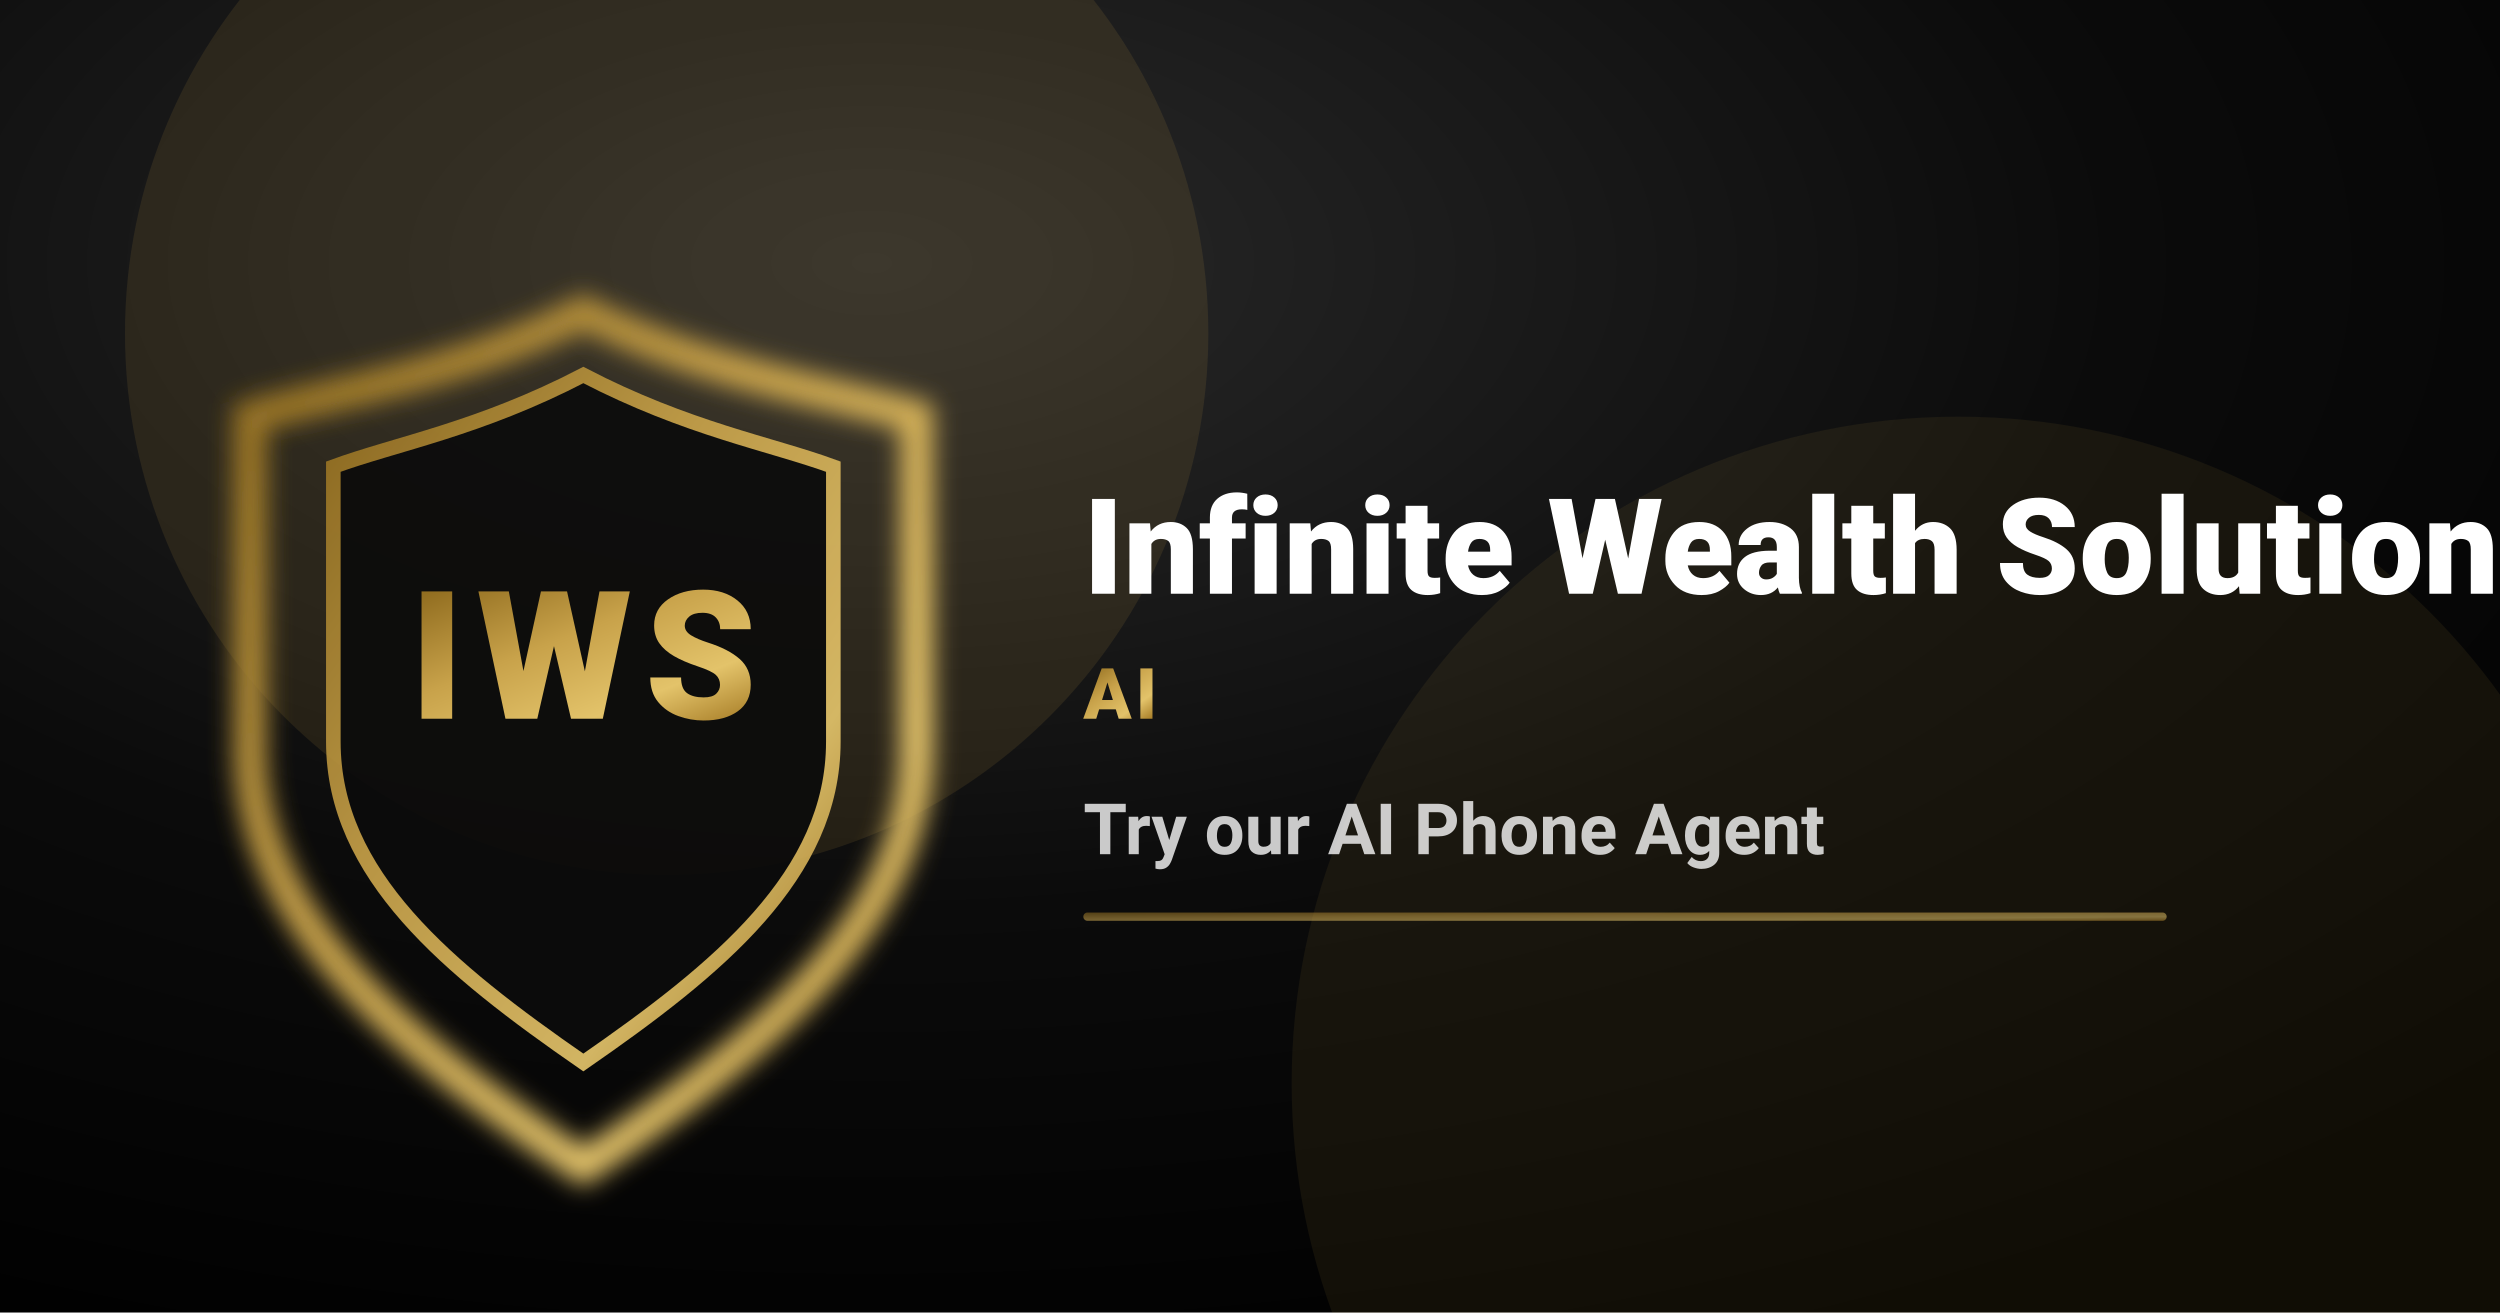
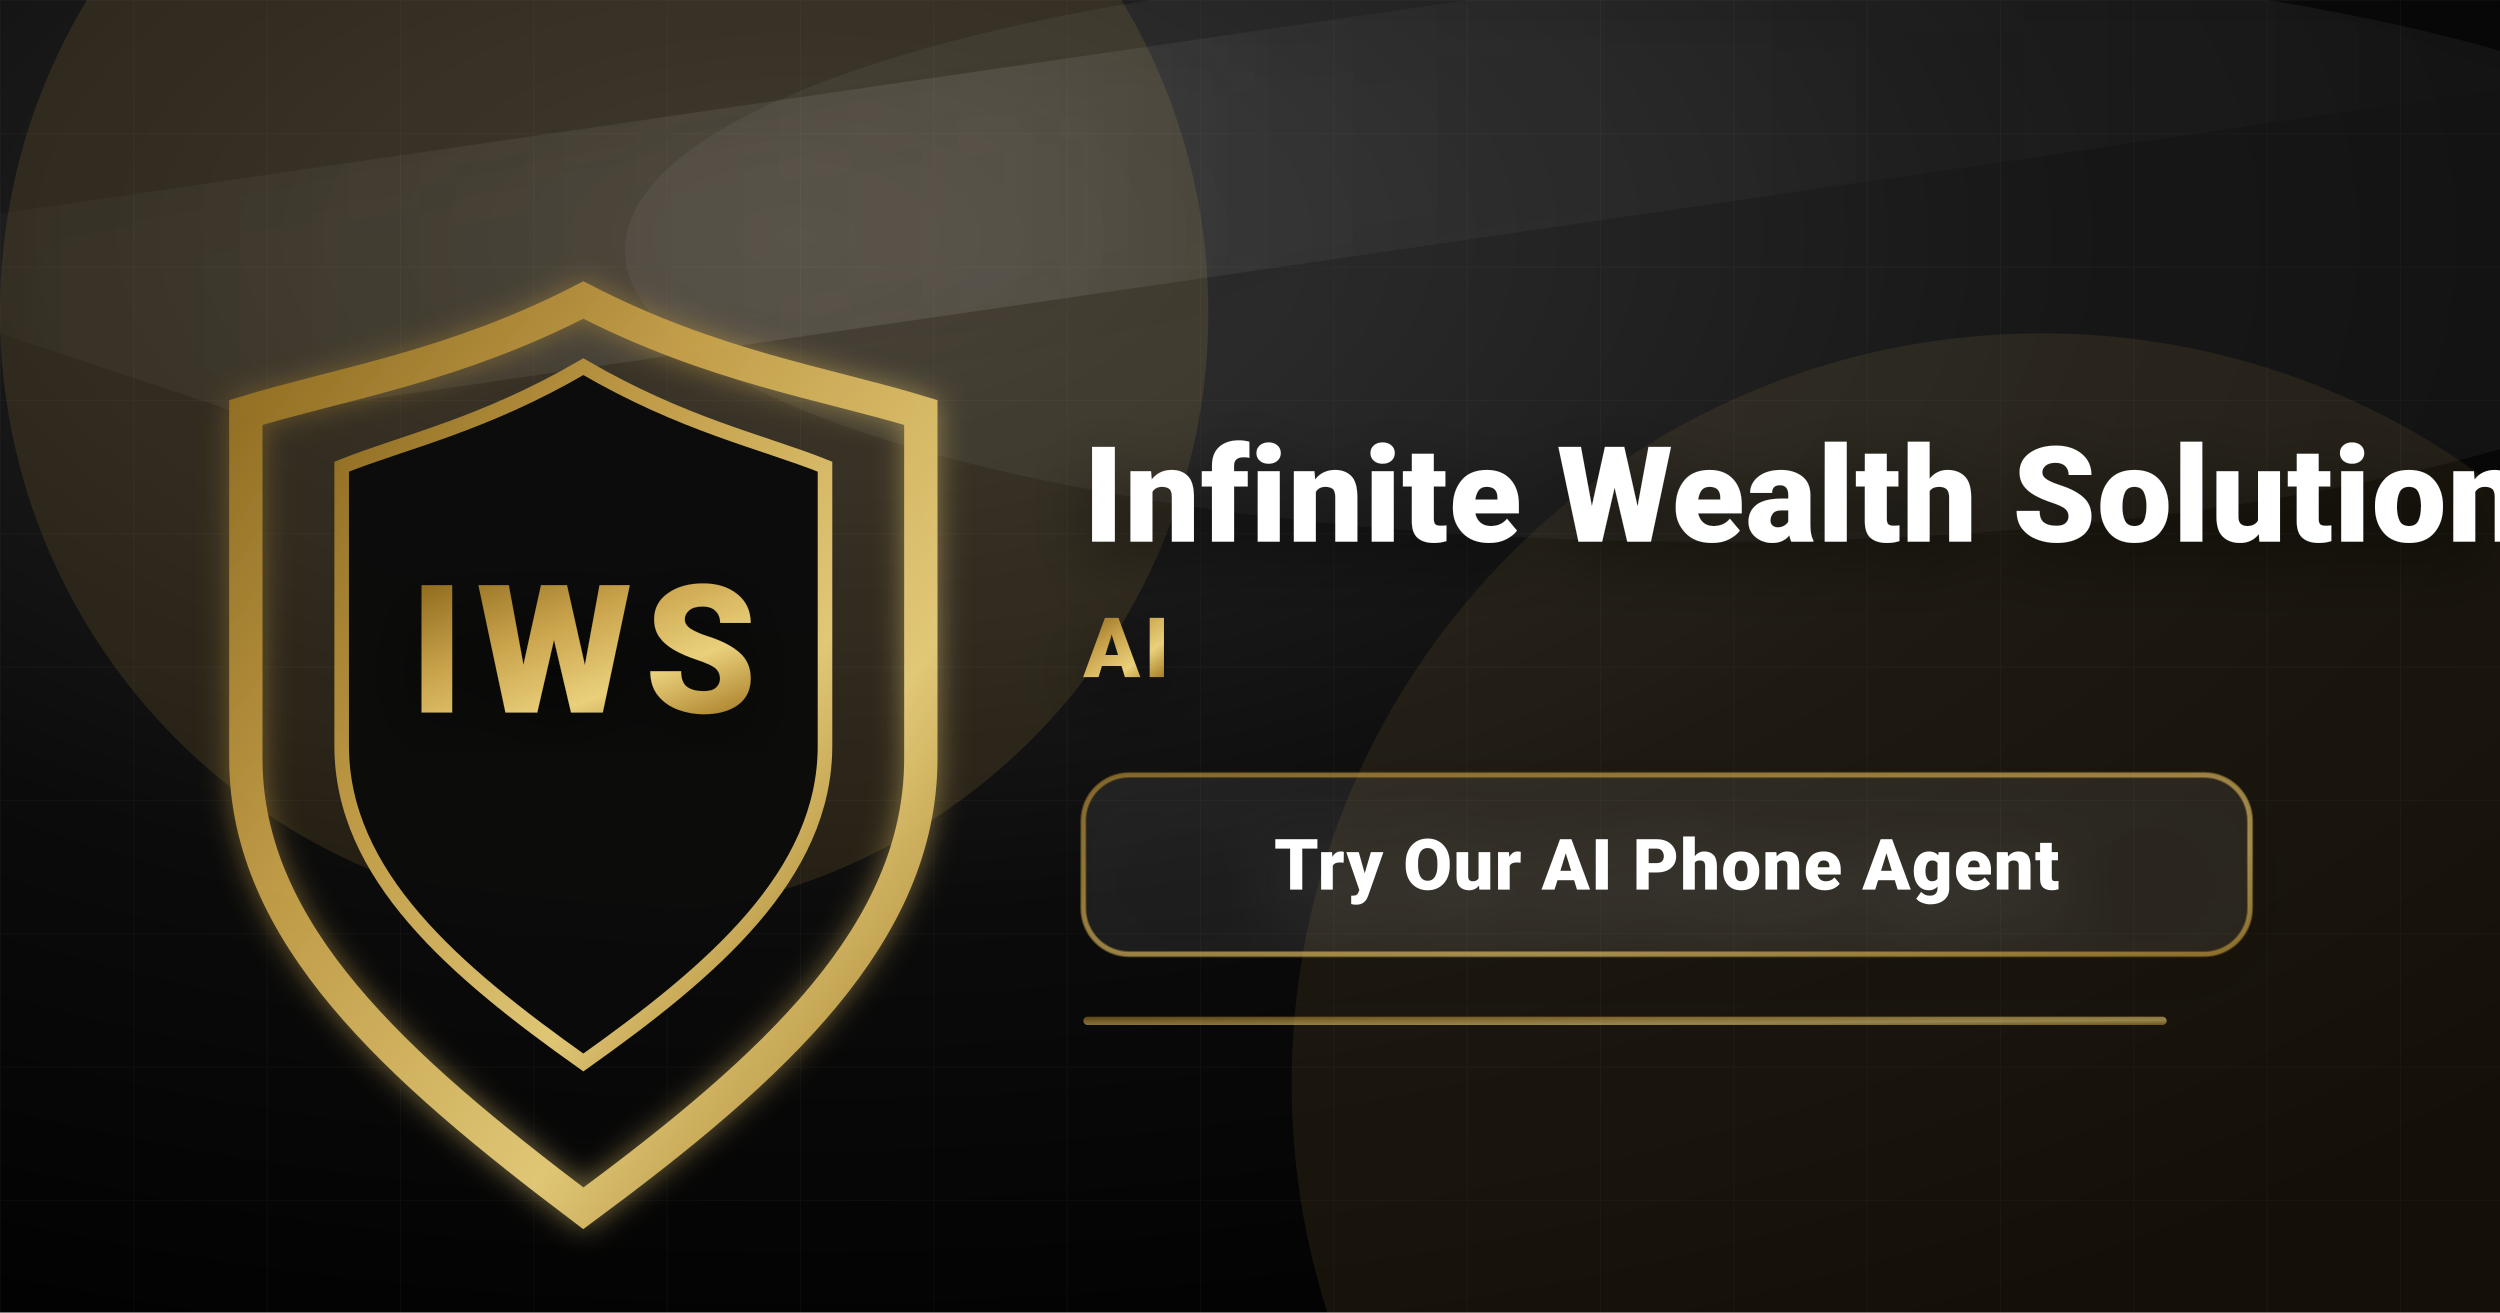
<svg xmlns="http://www.w3.org/2000/svg" width="1200" height="630" viewBox="0 0 1200 630">
  <defs>
-     <radialGradient id="bg" cx="35%" cy="20%" r="90%">
-       <stop offset="0%" stop-color="#2a2a2a" />
+     <radialGradient id="bg" cx="32%" cy="18%" r="95%">
+       <stop offset="0%" stop-color="#2b2b2b" />
      <stop offset="55%" stop-color="#0b0b0b" />
      <stop offset="100%" stop-color="#000000" />
    </radialGradient>
    <linearGradient id="gold" x1="0" y1="0" x2="1" y2="1">
      <stop offset="0%" stop-color="#8F6B1E" />
-       <stop offset="40%" stop-color="#C8A24A" />
-       <stop offset="75%" stop-color="#E3C36A" />
+       <stop offset="35%" stop-color="#C8A24A" />
+       <stop offset="70%" stop-color="#EAD07B" />
      <stop offset="100%" stop-color="#A77D27" />
    </linearGradient>
-     <filter id="glow" x="-30%" y="-30%" width="160%" height="160%">
-       <feGaussianBlur stdDeviation="6" />
+     <linearGradient id="chrome" x1="0" y1="0" x2="1" y2="0">
+       <stop offset="0%" stop-color="rgba(255,255,255,0.00)" />
+       <stop offset="45%" stop-color="rgba(255,255,255,0.14)" />
+       <stop offset="55%" stop-color="rgba(255,255,255,0.06)" />
+       <stop offset="100%" stop-color="rgba(255,255,255,0.00)" />
+     </linearGradient>
+     <filter id="glow" x="-35%" y="-35%" width="170%" height="170%">
+       <feGaussianBlur stdDeviation="7" result="blur" />
+       <feColorMatrix in="blur" type="matrix" values="1 0 0 0 0                 0 1 0 0 0                 0 0 1 0 0                 0 0 0 0.55 0" />
+       <feMerge>
+         <feMergeNode />
+         <feMergeNode in="SourceGraphic" />
+       </feMerge>
    </filter>
+     <filter id="shadow" x="-30%" y="-30%" width="160%" height="160%">
+       <feDropShadow dx="0" dy="10" stdDeviation="16" flood-color="rgba(0,0,0,0.55)" />
+     </filter>
+     <pattern id="grid" width="64" height="64" patternUnits="userSpaceOnUse">
+       <path d="M64 0H0V64" fill="none" stroke="rgba(255,255,255,0.05)" stroke-width="1" />
+     </pattern>
  </defs>
  <rect width="1200" height="630" fill="url(#bg)" />
-   <circle cx="320" cy="160" r="260" fill="rgba(200,162,74,0.12)" />
-   <circle cx="940" cy="520" r="320" fill="rgba(200,162,74,0.08)" />
-   <g transform="translate(120,140)">
-     <path d="M160 10          C220 40 275 47 320 60          V220          C320 300 250 360 160 420          C70 360 0 300 0 220          V60          C45 47 100 40 160 10 Z" fill="none" stroke="url(#gold)" stroke-width="16" filter="url(#glow)" />
-     <path d="M160 40          C210 66 250 73 280 84          V216          C280 280 225 325 160 370          C95 325 40 280 40 216          V84          C70 73 110 66 160 40 Z" fill="#0b0b0b" stroke="url(#gold)" stroke-width="7" opacity="0.92" />
-     <text x="160" y="205" text-anchor="middle" font-family="ui-sans-serif, system-ui, -apple-system, Segoe UI, Roboto, Arial" font-size="86" font-weight="900" letter-spacing="6" fill="url(#gold)">IWS</text>
+   <rect width="1200" height="630" fill="url(#grid)" opacity="0.55" />
+   <circle cx="290" cy="150" r="290" fill="rgba(200,162,74,0.14)" />
+   <circle cx="980" cy="520" r="360" fill="rgba(200,162,74,0.10)" />
+   <ellipse cx="820" cy="120" rx="520" ry="140" fill="rgba(255,255,255,0.05)" />
+   <g opacity="0.9" filter="url(#shadow)">
+     <path d="M-120 120 L980 -40 L1220 40 L120 200 Z" fill="url(#chrome)" opacity="0.65" />
  </g>
-   <text x="520" y="285" font-family="ui-sans-serif, system-ui, -apple-system, Segoe UI, Roboto, Arial" font-size="64" font-weight="900" fill="#ffffff">
-     Infinite Wealth Solutions
-   </text>
-   <text x="520" y="345" font-family="ui-sans-serif, system-ui, -apple-system, Segoe UI, Roboto, Arial" font-size="34" font-weight="800" fill="url(#gold)" letter-spacing="2">
-     AI
-   </text>
-   <text x="520" y="410" font-family="ui-sans-serif, system-ui, -apple-system, Segoe UI, Roboto, Arial" font-size="34" font-weight="700" fill="rgba(255,255,255,0.78)">
-     Try our AI Phone Agent
-   </text>
-   <rect x="520" y="438" width="520" height="4" rx="2" fill="url(#gold)" opacity="0.55" />
+   <g transform="translate(120,132)">
+     <path d="M160 12          C222 44 276 52 322 66          V232          C322 316 252 380 160 448          C70 380 -2 316 -2 232          V66          C44 52 98 44 160 12 Z" fill="none" stroke="url(#gold)" stroke-width="16" filter="url(#glow)" opacity="0.95" />
+     <path d="M160 44          C208 72 246 80 276 92          V226          C276 288 222 334 160 378          C98 334 44 288 44 226          V92          C74 80 112 72 160 44 Z" fill="#0b0b0b" stroke="url(#gold)" stroke-width="7" opacity="0.95" />
+     <text x="160" y="210" text-anchor="middle" font-family="ui-sans-serif, system-ui, -apple-system, Segoe UI, Roboto, Arial" font-size="86" font-weight="900" letter-spacing="6" fill="url(#gold)" filter="url(#shadow)">IWS</text>
+   </g>
+   <g filter="url(#shadow)">
+     <text x="520" y="260" font-family="ui-sans-serif, system-ui, -apple-system, Segoe UI, Roboto, Arial" font-size="64" font-weight="900" fill="#ffffff" letter-spacing="0.5">
+       Infinite Wealth Solutions
+     </text>
+     <text x="520" y="325" font-family="ui-sans-serif, system-ui, -apple-system, Segoe UI, Roboto, Arial" font-size="40" font-weight="900" fill="url(#gold)" letter-spacing="2">
+       AI
+     </text>
+   </g>
+   <g filter="url(#shadow)">
+     <rect x="520" y="372" width="560" height="86" rx="22" fill="rgba(255,255,255,0.06)" />
+     <rect x="520" y="372" width="560" height="86" rx="22" fill="none" stroke="rgba(200,162,74,0.55)" stroke-width="2" />
+     <rect x="520" y="372" width="560" height="86" rx="22" fill="none" stroke="url(#gold)" stroke-width="3" opacity="0.35" />
+     <text x="800" y="427" text-anchor="middle" font-family="ui-sans-serif, system-ui, -apple-system, Segoe UI, Roboto, Arial" font-size="34" font-weight="900" fill="#ffffff" letter-spacing="0.6">
+       Try Our AI Phone Agent
+     </text>
+   </g>
+   <rect x="520" y="488" width="520" height="4" rx="2" fill="url(#gold)" opacity="0.6" />
</svg>
